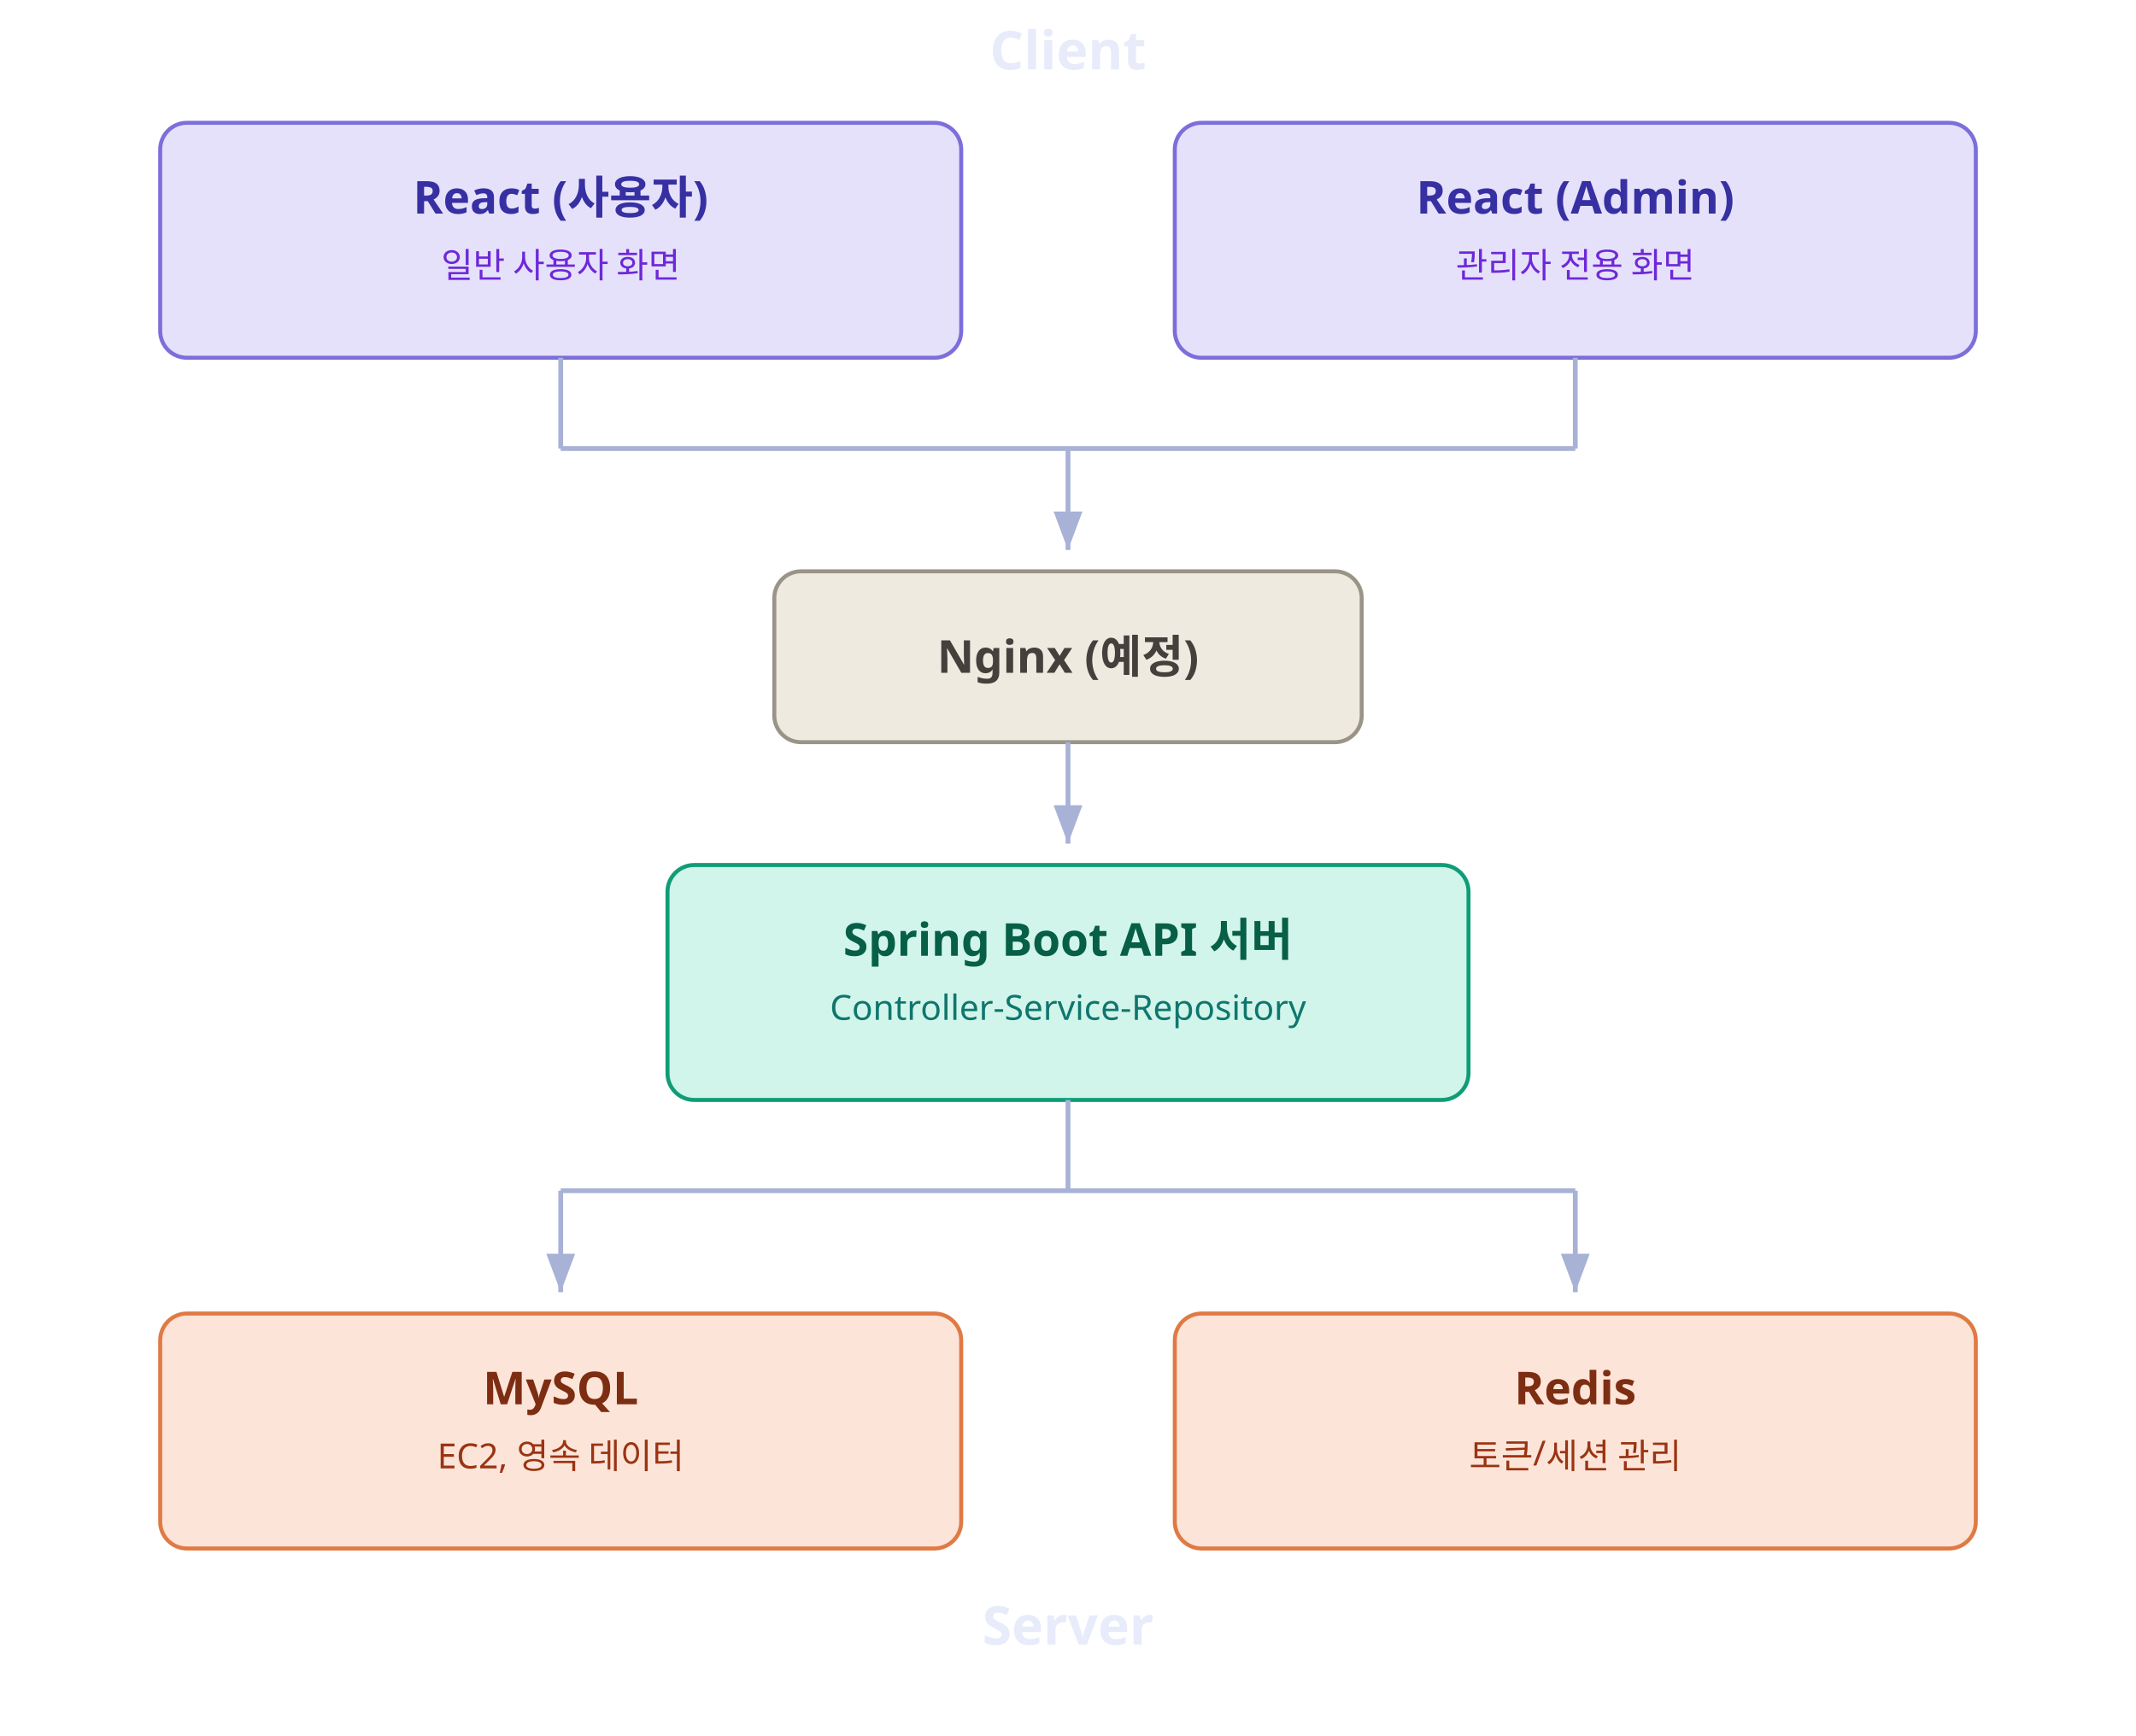
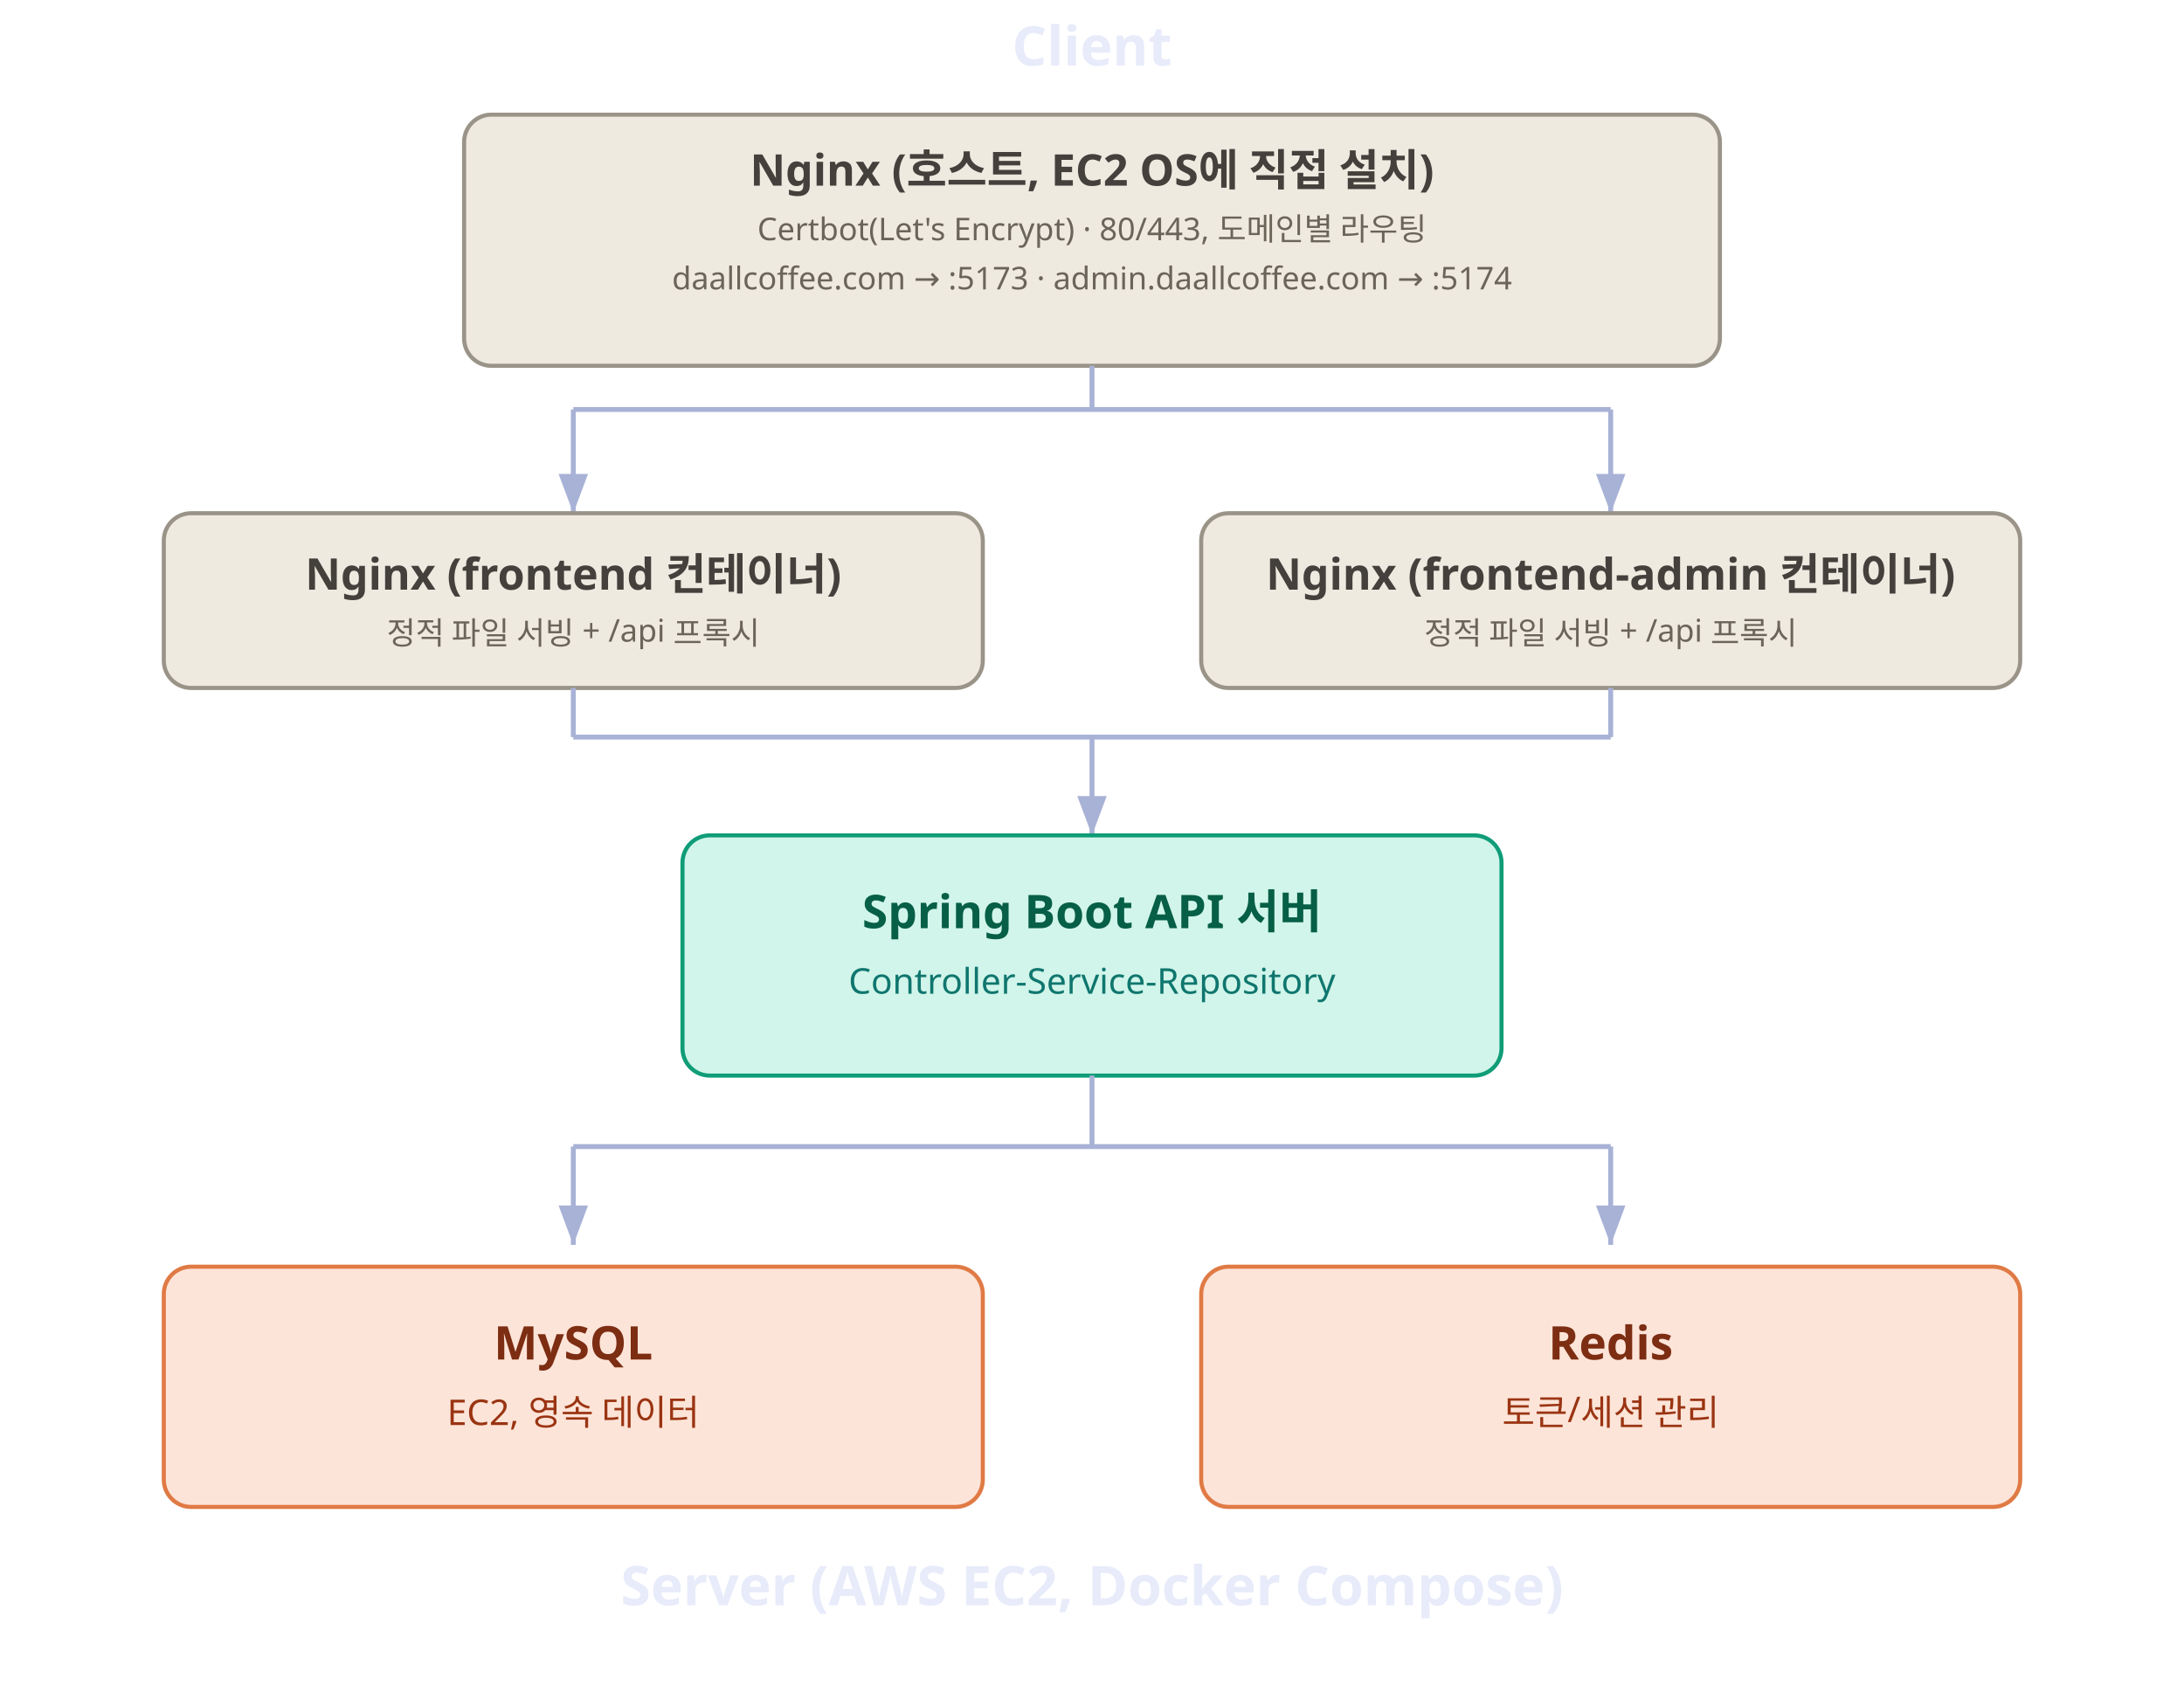
- <svg xmlns="http://www.w3.org/2000/svg" viewBox="0 0 800 650" font-family="'Segoe UI', Pretendard, sans-serif">
+ <svg xmlns="http://www.w3.org/2000/svg" viewBox="0 0 800 620" font-family="'Segoe UI', Pretendard, sans-serif">
  <defs>
    <marker id="archArrow" markerWidth="10" markerHeight="10" refX="8" refY="3" orient="auto" markerUnits="strokeWidth">
      <path d="M0,0 L8,3 L0,6 Z" fill="#a8b2d6" />
    </marker>
  </defs>
-   <text x="400" y="26" text-anchor="middle" font-size="20" font-weight="700" fill="#e7ebfa">Client</text>
-   <rect x="60" y="46" width="300" height="88" rx="10" fill="#e6e1fa" stroke="#7c6fdb" stroke-width="1.5" />
-   <text x="210" y="80" text-anchor="middle" font-size="17" font-weight="700" fill="#3730a3">React (사용자)</text>
-   <text x="210" y="104" text-anchor="middle" font-size="13" fill="#6d28d9">일반 사용자 화면</text>
-   <rect x="440" y="46" width="300" height="88" rx="10" fill="#e6e1fa" stroke="#7c6fdb" stroke-width="1.5" />
-   <text x="590" y="80" text-anchor="middle" font-size="17" font-weight="700" fill="#3730a3">React (Admin)</text>
-   <text x="590" y="104" text-anchor="middle" font-size="13" fill="#6d28d9">관리자 전용 화면</text>
-   <line x1="210" y1="134" x2="210" y2="168" stroke="#a8b2d6" stroke-width="1.8" />
-   <line x1="590" y1="134" x2="590" y2="168" stroke="#a8b2d6" stroke-width="1.8" />
-   <line x1="210" y1="168" x2="590" y2="168" stroke="#a8b2d6" stroke-width="1.8" />
-   <line x1="400" y1="168" x2="400" y2="206" stroke="#a8b2d6" stroke-width="1.8" marker-end="url(#archArrow)" />
-   <rect x="290" y="214" width="220" height="64" rx="10" fill="#eeeae0" stroke="#9a9488" stroke-width="1.5" />
-   <text x="400" y="252" text-anchor="middle" font-size="17" font-weight="700" fill="#44403c">Nginx (예정)</text>
-   <line x1="400" y1="278" x2="400" y2="316" stroke="#a8b2d6" stroke-width="1.8" marker-end="url(#archArrow)" />
-   <rect x="250" y="324" width="300" height="88" rx="10" fill="#d1f5ea" stroke="#0f9d78" stroke-width="1.5" />
-   <text x="400" y="358" text-anchor="middle" font-size="17" font-weight="700" fill="#065f46">Spring Boot API 서버</text>
-   <text x="400" y="382" text-anchor="middle" font-size="13" fill="#0f766e">Controller-Service-Repository</text>
-   <line x1="400" y1="412" x2="400" y2="446" stroke="#a8b2d6" stroke-width="1.8" />
-   <line x1="210" y1="446" x2="590" y2="446" stroke="#a8b2d6" stroke-width="1.8" />
-   <line x1="210" y1="446" x2="210" y2="484" stroke="#a8b2d6" stroke-width="1.8" marker-end="url(#archArrow)" />
-   <line x1="590" y1="446" x2="590" y2="484" stroke="#a8b2d6" stroke-width="1.8" marker-end="url(#archArrow)" />
-   <rect x="60" y="492" width="300" height="88" rx="10" fill="#fde4d8" stroke="#e07a45" stroke-width="1.5" />
-   <text x="210" y="526" text-anchor="middle" font-size="17" font-weight="700" fill="#7c2d12">MySQL</text>
-   <text x="210" y="550" text-anchor="middle" font-size="13" fill="#9a3412">EC2, 영속 데이터</text>
-   <rect x="440" y="492" width="300" height="88" rx="10" fill="#fde4d8" stroke="#e07a45" stroke-width="1.5" />
-   <text x="590" y="526" text-anchor="middle" font-size="17" font-weight="700" fill="#7c2d12">Redis</text>
-   <text x="590" y="550" text-anchor="middle" font-size="13" fill="#9a3412">토큰/세션 관리</text>
-   <text x="400" y="616" text-anchor="middle" font-size="20" font-weight="700" fill="#e7ebfa">Server</text>
+   <text x="400" y="24" text-anchor="middle" font-size="20" font-weight="700" fill="#e7ebfa">Client</text>
+   <rect x="170" y="42" width="460" height="92" rx="10" fill="#eeeae0" stroke="#9a9488" stroke-width="1.5" />
+   <text x="400" y="68" text-anchor="middle" font-size="16" font-weight="700" fill="#44403c">Nginx (호스트, EC2 OS에 직접 설치)</text>
+   <text x="400" y="88" text-anchor="middle" font-size="11.5" fill="#6b6459">Certbot(Let's Encrypt) · 80/443, 도메인별 라우팅</text>
+   <text x="400" y="106" text-anchor="middle" font-size="11.5" fill="#6b6459">daallcoffee.com → :5173 · admin.daallcoffee.com → :5174</text>
+   <line x1="400" y1="134" x2="400" y2="150" stroke="#a8b2d6" stroke-width="1.8" />
+   <line x1="210" y1="150" x2="590" y2="150" stroke="#a8b2d6" stroke-width="1.8" />
+   <line x1="210" y1="150" x2="210" y2="188" stroke="#a8b2d6" stroke-width="1.8" marker-end="url(#archArrow)" />
+   <line x1="590" y1="150" x2="590" y2="188" stroke="#a8b2d6" stroke-width="1.8" marker-end="url(#archArrow)" />
+   <rect x="60" y="188" width="300" height="64" rx="10" fill="#eeeae0" stroke="#9a9488" stroke-width="1.5" />
+   <text x="210" y="216" text-anchor="middle" font-size="16" font-weight="700" fill="#44403c">Nginx (frontend 컨테이너)</text>
+   <text x="210" y="236" text-anchor="middle" font-size="11.5" fill="#6b6459">정적 파일 서빙 + /api 프록시</text>
+   <rect x="440" y="188" width="300" height="64" rx="10" fill="#eeeae0" stroke="#9a9488" stroke-width="1.5" />
+   <text x="590" y="216" text-anchor="middle" font-size="16" font-weight="700" fill="#44403c">Nginx (frontend-admin 컨테이너)</text>
+   <text x="590" y="236" text-anchor="middle" font-size="11.5" fill="#6b6459">정적 파일 서빙 + /api 프록시</text>
+   <line x1="210" y1="252" x2="210" y2="270" stroke="#a8b2d6" stroke-width="1.8" />
+   <line x1="590" y1="252" x2="590" y2="270" stroke="#a8b2d6" stroke-width="1.8" />
+   <line x1="210" y1="270" x2="590" y2="270" stroke="#a8b2d6" stroke-width="1.8" />
+   <line x1="400" y1="270" x2="400" y2="306" stroke="#a8b2d6" stroke-width="1.8" marker-end="url(#archArrow)" />
+   <rect x="250" y="306" width="300" height="88" rx="10" fill="#d1f5ea" stroke="#0f9d78" stroke-width="1.5" />
+   <text x="400" y="340" text-anchor="middle" font-size="17" font-weight="700" fill="#065f46">Spring Boot API 서버</text>
+   <text x="400" y="364" text-anchor="middle" font-size="13" fill="#0f766e">Controller-Service-Repository</text>
+   <line x1="400" y1="394" x2="400" y2="420" stroke="#a8b2d6" stroke-width="1.8" />
+   <line x1="210" y1="420" x2="590" y2="420" stroke="#a8b2d6" stroke-width="1.8" />
+   <line x1="210" y1="420" x2="210" y2="456" stroke="#a8b2d6" stroke-width="1.8" marker-end="url(#archArrow)" />
+   <line x1="590" y1="420" x2="590" y2="456" stroke="#a8b2d6" stroke-width="1.8" marker-end="url(#archArrow)" />
+   <rect x="60" y="464" width="300" height="88" rx="10" fill="#fde4d8" stroke="#e07a45" stroke-width="1.5" />
+   <text x="210" y="498" text-anchor="middle" font-size="17" font-weight="700" fill="#7c2d12">MySQL</text>
+   <text x="210" y="522" text-anchor="middle" font-size="13" fill="#9a3412">EC2, 영속 데이터</text>
+   <rect x="440" y="464" width="300" height="88" rx="10" fill="#fde4d8" stroke="#e07a45" stroke-width="1.5" />
+   <text x="590" y="498" text-anchor="middle" font-size="17" font-weight="700" fill="#7c2d12">Redis</text>
+   <text x="590" y="522" text-anchor="middle" font-size="13" fill="#9a3412">토큰/세션 관리</text>
+   <text x="400" y="588" text-anchor="middle" font-size="20" font-weight="700" fill="#e7ebfa">Server (AWS EC2, Docker Compose)</text>
</svg>
